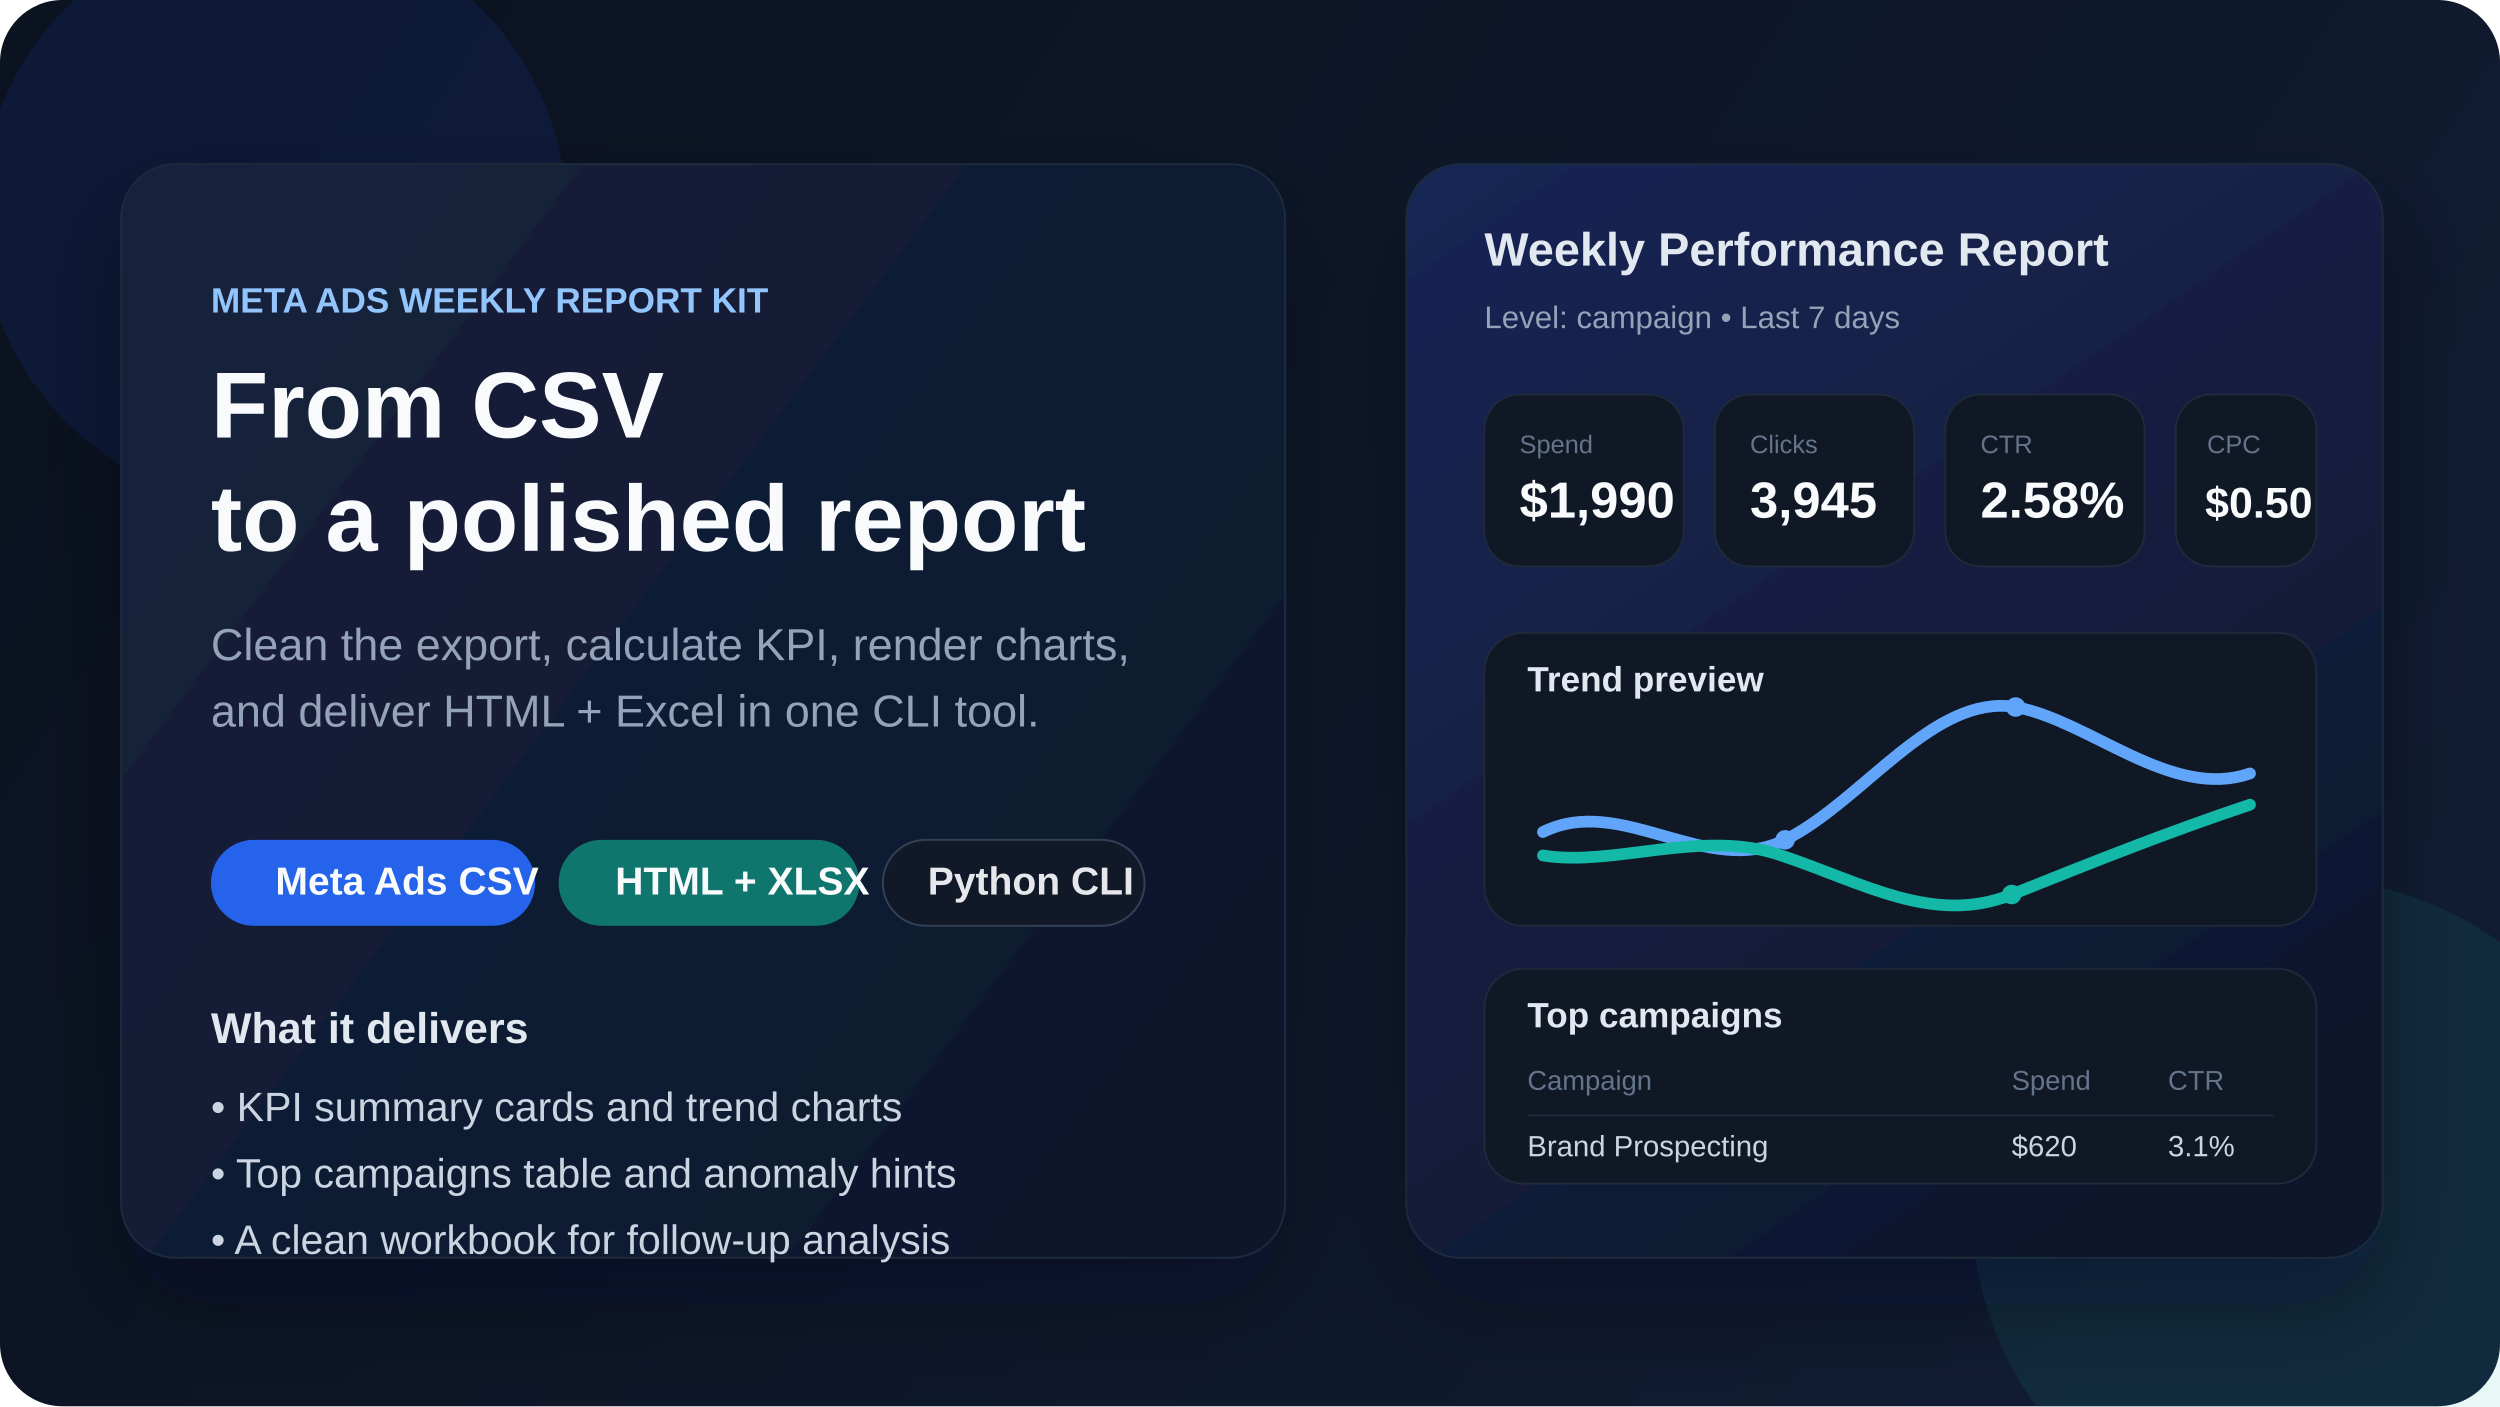
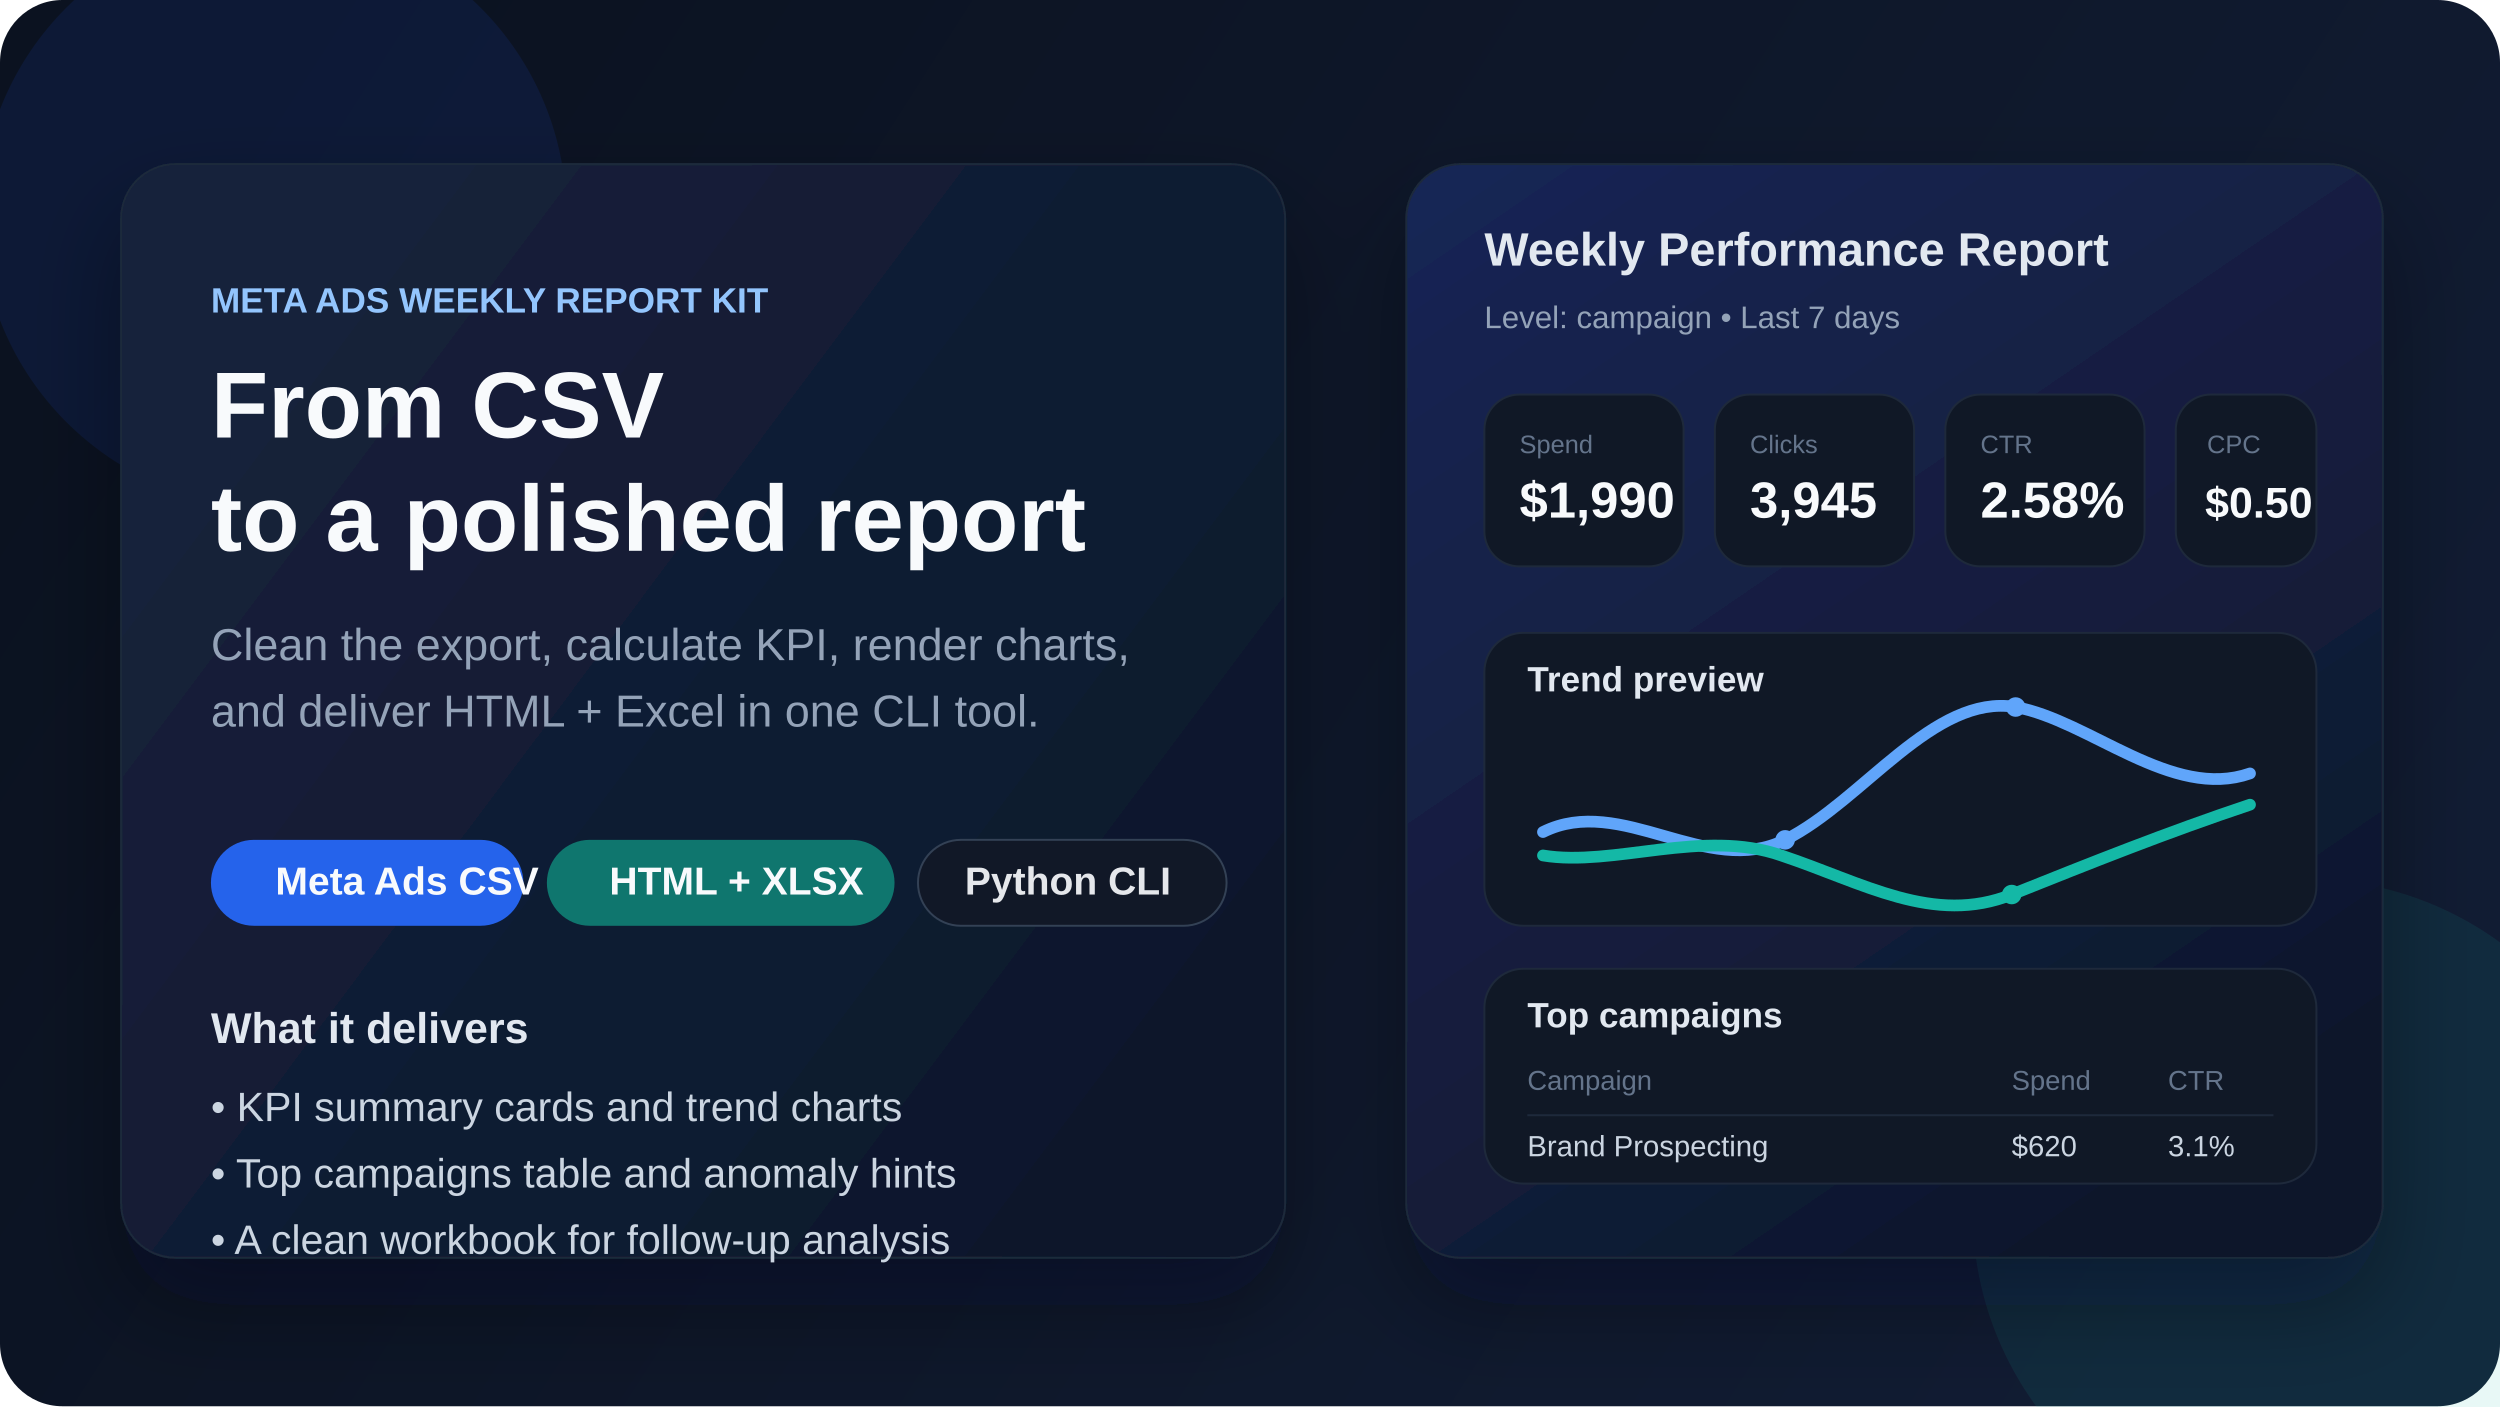
<svg xmlns="http://www.w3.org/2000/svg" width="1280" height="720" viewBox="0 0 1280 720" fill="none">
  <defs>
    <linearGradient id="bg" x1="120" y1="40" x2="1120" y2="680" gradientUnits="userSpaceOnUse">
      <stop stop-color="#0B1220" />
      <stop offset="1" stop-color="#111C33" />
    </linearGradient>
    <linearGradient id="panel" x1="760" y1="88" x2="1124" y2="620" gradientUnits="userSpaceOnUse">
      <stop stop-color="#172554" />
      <stop offset="1" stop-color="#0F172A" />
    </linearGradient>
    <linearGradient id="card" x1="80" y1="200" x2="640" y2="620" gradientUnits="userSpaceOnUse">
      <stop stop-color="#13213B" />
      <stop offset="1" stop-color="#0F172A" />
    </linearGradient>
    <filter id="shadow" x="0" y="0" width="1280" height="720" filterUnits="userSpaceOnUse" color-interpolation-filters="sRGB">
      <feDropShadow dx="0" dy="24" stdDeviation="24" flood-color="#020617" flood-opacity="0.35" />
    </filter>
  </defs>
  <rect width="1280" height="720" rx="32" fill="url(#bg)" />
  <circle cx="140" cy="110" r="150" fill="#1D4ED8" fill-opacity="0.12" />
  <circle cx="1180" cy="620" r="170" fill="#14B8A6" fill-opacity="0.10" />
  <g filter="url(#shadow)">
    <rect x="62" y="84" width="596" height="560" rx="28" fill="url(#card)" stroke="#1E293B" />
    <rect x="720" y="84" width="500" height="560" rx="28" fill="url(#panel)" stroke="#1E293B" />
  </g>
  <text x="108" y="160" fill="#93C5FD" font-family="Segoe UI, Arial, sans-serif" font-size="18" font-weight="700">META ADS WEEKLY REPORT KIT</text>
  <text x="108" y="224" fill="#F8FAFC" font-family="Segoe UI, Arial, sans-serif" font-size="48" font-weight="700">From CSV</text>
  <text x="108" y="282" fill="#F8FAFC" font-family="Segoe UI, Arial, sans-serif" font-size="48" font-weight="700">to a polished report</text>
  <text x="108" y="338" fill="#94A3B8" font-family="Segoe UI, Arial, sans-serif" font-size="23">Clean the export, calculate KPI, render charts,</text>
  <text x="108" y="372" fill="#94A3B8" font-family="Segoe UI, Arial, sans-serif" font-size="23">and deliver HTML + Excel in one CLI tool.</text>
-   <rect x="108" y="430" width="166" height="44" rx="22" fill="#2563EB" />
-   <text x="141" y="458" fill="#F8FAFC" font-family="Segoe UI, Arial, sans-serif" font-size="20" font-weight="700">Meta Ads CSV</text>
-   <rect x="286" y="430" width="154" height="44" rx="22" fill="#0F766E" />
-   <text x="315" y="458" fill="#F8FAFC" font-family="Segoe UI, Arial, sans-serif" font-size="20" font-weight="700">HTML + XLSX</text>
-   <rect x="452" y="430" width="134" height="44" rx="22" fill="#111827" stroke="#334155" />
-   <text x="475" y="458" fill="#E5E7EB" font-family="Segoe UI, Arial, sans-serif" font-size="20" font-weight="700">Python CLI</text>
+   <rect x="108" y="430" width="160" height="44" rx="22" fill="#2563EB" />
+   <text x="141" y="458" fill="#F8FAFC" font-family="Arial, Helvetica, sans-serif" font-size="20" font-weight="700">Meta Ads CSV</text>
+   <rect x="280" y="430" width="178" height="44" rx="22" fill="#0F766E" />
+   <text x="312" y="458" fill="#F8FAFC" font-family="Arial, Helvetica, sans-serif" font-size="20" font-weight="700">HTML + XLSX</text>
+   <rect x="470" y="430" width="158" height="44" rx="22" fill="#111827" stroke="#334155" />
+   <text x="494" y="458" fill="#E5E7EB" font-family="Arial, Helvetica, sans-serif" font-size="20" font-weight="700">Python CLI</text>
  <text x="108" y="534" fill="#E2E8F0" font-family="Segoe UI, Arial, sans-serif" font-size="22" font-weight="700">What it delivers</text>
  <text x="108" y="574" fill="#CBD5E1" font-family="Segoe UI, Arial, sans-serif" font-size="21">• KPI summary cards and trend charts</text>
  <text x="108" y="608" fill="#CBD5E1" font-family="Segoe UI, Arial, sans-serif" font-size="21">• Top campaigns table and anomaly hints</text>
  <text x="108" y="642" fill="#CBD5E1" font-family="Segoe UI, Arial, sans-serif" font-size="21">• A clean workbook for follow-up analysis</text>
  <text x="760" y="136" fill="#E2E8F0" font-family="Segoe UI, Arial, sans-serif" font-size="24" font-weight="700">Weekly Performance Report</text>
  <text x="760" y="168" fill="#94A3B8" font-family="Segoe UI, Arial, sans-serif" font-size="16">Level: campaign   •   Last 7 days</text>
  <rect x="760" y="202" width="102" height="88" rx="18" fill="#101826" stroke="#1E293B" />
  <rect x="878" y="202" width="102" height="88" rx="18" fill="#101826" stroke="#1E293B" />
  <rect x="996" y="202" width="102" height="88" rx="18" fill="#101826" stroke="#1E293B" />
  <rect x="1114" y="202" width="72" height="88" rx="18" fill="#101826" stroke="#1E293B" />
  <text x="778" y="232" fill="#64748B" font-family="Segoe UI, Arial, sans-serif" font-size="13">Spend</text>
  <text x="778" y="265" fill="#F8FAFC" font-family="Segoe UI, Arial, sans-serif" font-size="26" font-weight="700">$1,990</text>
  <text x="896" y="232" fill="#64748B" font-family="Segoe UI, Arial, sans-serif" font-size="13">Clicks</text>
  <text x="896" y="265" fill="#F8FAFC" font-family="Segoe UI, Arial, sans-serif" font-size="26" font-weight="700">3,945</text>
  <text x="1014" y="232" fill="#64748B" font-family="Segoe UI, Arial, sans-serif" font-size="13">CTR</text>
  <text x="1014" y="265" fill="#F8FAFC" font-family="Segoe UI, Arial, sans-serif" font-size="26" font-weight="700">2.58%</text>
  <text x="1130" y="232" fill="#64748B" font-family="Segoe UI, Arial, sans-serif" font-size="13">CPC</text>
  <text x="1129" y="265" fill="#F8FAFC" font-family="Segoe UI, Arial, sans-serif" font-size="22" font-weight="700">$0.50</text>
  <rect x="760" y="324" width="426" height="150" rx="20" fill="#101826" stroke="#1E293B" />
  <text x="782" y="354" fill="#E2E8F0" font-family="Segoe UI, Arial, sans-serif" font-size="18" font-weight="700">Trend preview</text>
  <path d="M790 426C830 406 874 450 914 430C954 410 990 355 1032 362C1070 369 1112 410 1152 396" stroke="#60A5FA" stroke-width="6" stroke-linecap="round" />
  <path d="M790 438C826 444 872 424 912 438C954 452 990 474 1030 458C1070 442 1110 426 1152 412" stroke="#14B8A6" stroke-width="6" stroke-linecap="round" />
  <circle cx="914" cy="430" r="5" fill="#60A5FA" />
  <circle cx="1032" cy="362" r="5" fill="#60A5FA" />
  <circle cx="1030" cy="458" r="5" fill="#14B8A6" />
  <rect x="760" y="496" width="426" height="110" rx="20" fill="#101826" stroke="#1E293B" />
  <text x="782" y="526" fill="#E2E8F0" font-family="Segoe UI, Arial, sans-serif" font-size="18" font-weight="700">Top campaigns</text>
  <text x="782" y="558" fill="#64748B" font-family="Segoe UI, Arial, sans-serif" font-size="14">Campaign</text>
  <text x="1030" y="558" fill="#64748B" font-family="Segoe UI, Arial, sans-serif" font-size="14">Spend</text>
  <text x="1110" y="558" fill="#64748B" font-family="Segoe UI, Arial, sans-serif" font-size="14">CTR</text>
  <line x1="782" y1="571" x2="1164" y2="571" stroke="#1E293B" />
  <text x="782" y="592" fill="#CBD5E1" font-family="Segoe UI, Arial, sans-serif" font-size="15">Brand Prospecting</text>
  <text x="1030" y="592" fill="#CBD5E1" font-family="Segoe UI, Arial, sans-serif" font-size="15">$620</text>
  <text x="1110" y="592" fill="#CBD5E1" font-family="Segoe UI, Arial, sans-serif" font-size="15">3.1%</text>
</svg>
